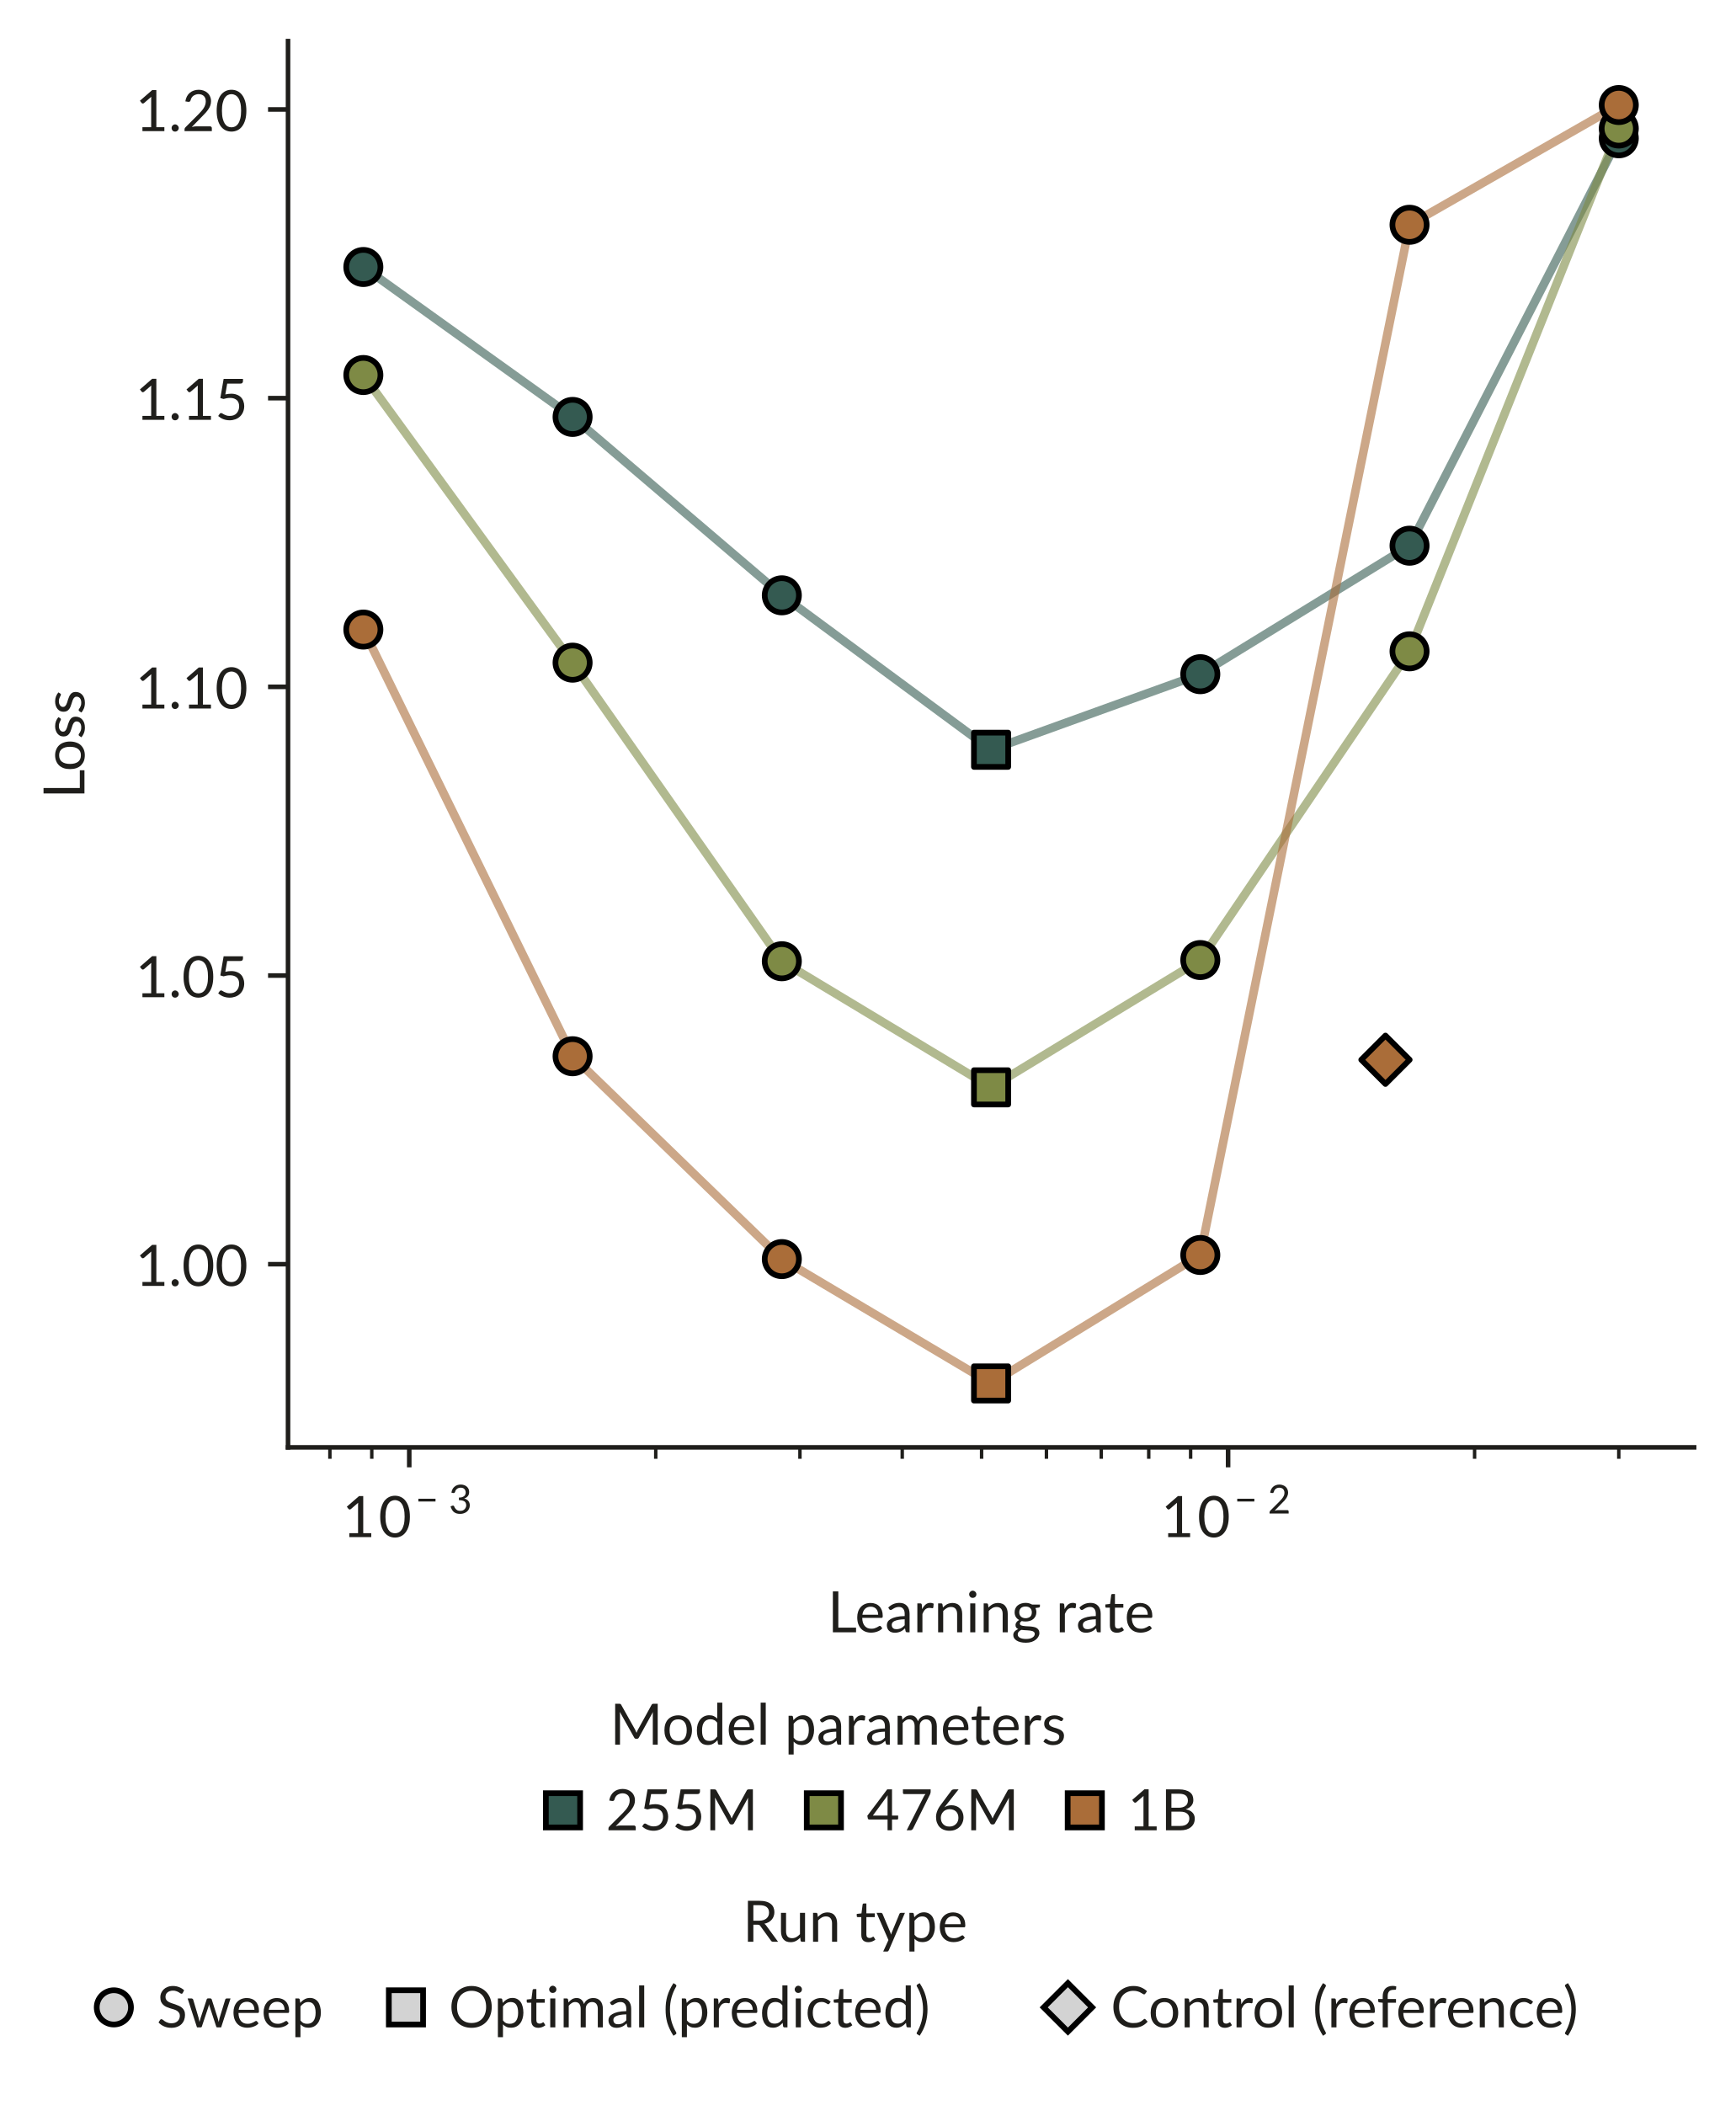
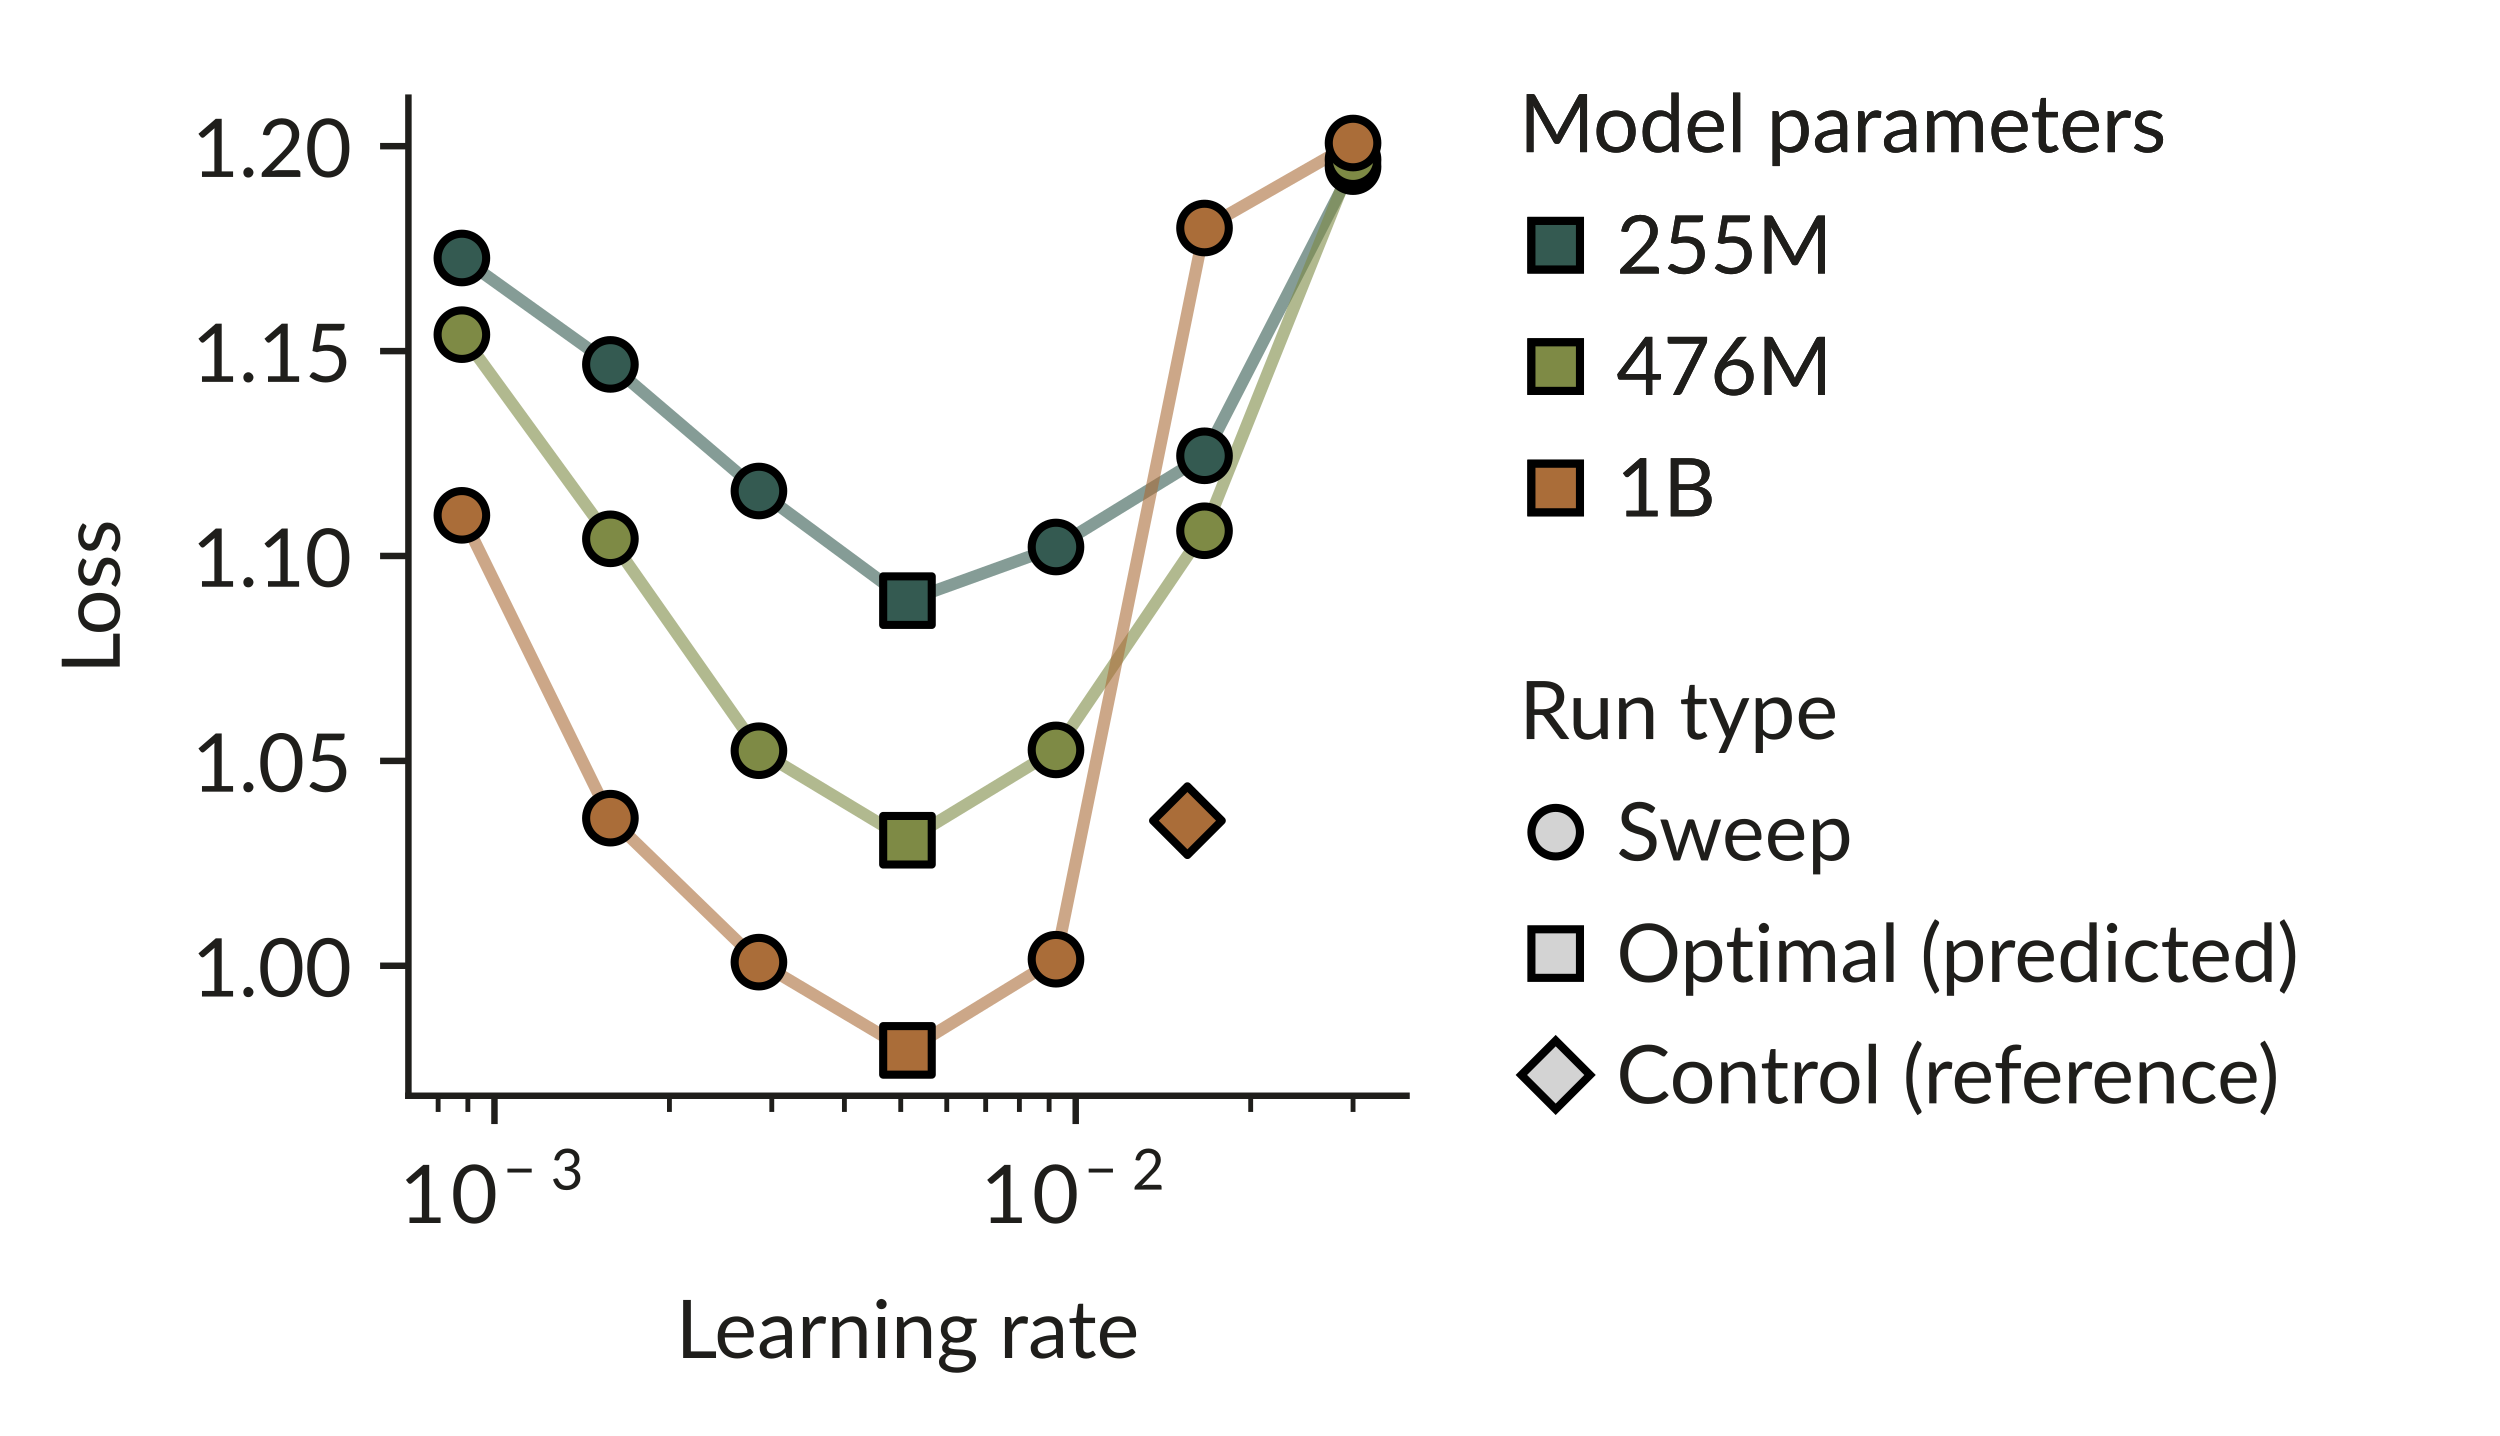
- <svg xmlns="http://www.w3.org/2000/svg" xmlns:xlink="http://www.w3.org/1999/xlink" width="304.038pt" height="368.789pt" viewBox="0 0 304.038 368.789" version="1.1" data-figure-typography="lato-v1" data-figure-render-width="364.845" data-figure-render-scale="1.2" font-family="Lato, sans-serif">
+ <svg xmlns="http://www.w3.org/2000/svg" xmlns:xlink="http://www.w3.org/1999/xlink" width="308.918pt" height="177.403pt" viewBox="0 0 308.918 177.403" version="1.1" data-figure-typography="lato-v1" data-figure-render-width="370.702" data-figure-render-scale="1.2" font-family="Lato, sans-serif">
  <defs>
    <style type="text/css">*{stroke-linejoin: round; stroke-linecap: butt}</style>
  </defs>
  <g id="figure_1">
    <g id="patch_1">
-       <path d="M 0 368.789 L 304.038 368.789 L 304.038 0 L 0 0 L 0 368.789 z " style="fill: none" />
+       <path d="M 0 177.403 L 308.918 177.403 L 308.918 0 L 0 0 L 0 177.403 z " style="fill: none" />
    </g>
    <g id="axes_1">
      <g id="patch_2">
-         <path d="M 50.466 253.572 L 296.838 253.572 L 296.838 7.2 L 50.466 7.2 L 50.466 253.572 z " style="fill: none" />
+         <path d="M 50.466 135.4 L 173.799 135.4 L 173.799 12.067 L 50.466 12.067 L 50.466 135.4 z " style="fill: none" />
      </g>
      <g id="matplotlib.axis_1">
        <g id="xtick_1">
          <g id="line2d_1">
            <defs>
              <path id="m50c3ab274f" d="M 0 0 L 0 3.5 " style="stroke: #1f1e1b; stroke-width: 0.8" />
            </defs>
            <g>
-               <use xlink:href="#m50c3ab274f" x="71.707" y="253.572" style="fill: #1f1e1b; stroke: #1f1e1b; stroke-width: 0.8" />
+               <use xlink:href="#m50c3ab274f" x="61.099" y="135.4" style="fill: #1f1e1b; stroke: #1f1e1b; stroke-width: 0.8" />
            </g>
          </g>
          <g id="text_1">
-             <g style="fill: #1f1e1b" transform="translate(59.95706 269.972)">
+             <g style="fill: #1f1e1b" transform="translate(49.34905 151.8)">
              <text>
                <tspan x="0" y="-0.675" style="font-size: 10px; font-family: 'Lato', sans-serif; fill: #1f1e1b">1</tspan>
                <tspan x="6.362" y="-0.675" style="font-size: 10px; font-family: 'Lato', sans-serif; fill: #1f1e1b">0</tspan>
                <tspan x="12.82" y="-4.805" style="font-size: 7px; font-family: 'Lato', sans-serif; fill: #1f1e1b">−</tspan>
                <tspan x="18.686" y="-4.805" style="font-size: 7px; font-family: 'Lato', sans-serif; fill: #1f1e1b">3</tspan>
              </text>
            </g>
          </g>
        </g>
        <g id="xtick_2">
          <g id="line2d_2">
            <g>
-               <use xlink:href="#m50c3ab274f" x="215.183" y="253.572" style="fill: #1f1e1b; stroke: #1f1e1b; stroke-width: 0.8" />
+               <use xlink:href="#m50c3ab274f" x="132.923" y="135.4" style="fill: #1f1e1b; stroke: #1f1e1b; stroke-width: 0.8" />
            </g>
          </g>
          <g id="text_2">
-             <g style="fill: #1f1e1b" transform="translate(203.4334 269.972)">
+             <g style="fill: #1f1e1b" transform="translate(121.1731 151.8)">
              <text>
                <tspan x="0" y="-0.675" style="font-size: 10px; font-family: 'Lato', sans-serif; fill: #1f1e1b">1</tspan>
                <tspan x="6.362" y="-0.675" style="font-size: 10px; font-family: 'Lato', sans-serif; fill: #1f1e1b">0</tspan>
                <tspan x="12.82" y="-4.805" style="font-size: 7px; font-family: 'Lato', sans-serif; fill: #1f1e1b">−</tspan>
                <tspan x="18.686" y="-4.805" style="font-size: 7px; font-family: 'Lato', sans-serif; fill: #1f1e1b">2</tspan>
              </text>
            </g>
          </g>
        </g>
        <g id="xtick_3">
          <g id="line2d_3">
            <defs>
              <path id="m7f1d5dfb71" d="M 0 0 L 0 2 " style="stroke: #1f1e1b; stroke-width: 0.6" />
            </defs>
            <g>
-               <use xlink:href="#m7f1d5dfb71" x="57.803" y="253.572" style="fill: #1f1e1b; stroke: #1f1e1b; stroke-width: 0.6" />
+               <use xlink:href="#m7f1d5dfb71" x="54.139" y="135.4" style="fill: #1f1e1b; stroke: #1f1e1b; stroke-width: 0.6" />
            </g>
          </g>
        </g>
        <g id="xtick_4">
          <g id="line2d_4">
            <g>
-               <use xlink:href="#m7f1d5dfb71" x="65.142" y="253.572" style="fill: #1f1e1b; stroke: #1f1e1b; stroke-width: 0.6" />
+               <use xlink:href="#m7f1d5dfb71" x="57.813" y="135.4" style="fill: #1f1e1b; stroke: #1f1e1b; stroke-width: 0.6" />
            </g>
          </g>
        </g>
        <g id="xtick_5">
          <g id="line2d_5">
            <g>
-               <use xlink:href="#m7f1d5dfb71" x="114.898" y="253.572" style="fill: #1f1e1b; stroke: #1f1e1b; stroke-width: 0.6" />
+               <use xlink:href="#m7f1d5dfb71" x="82.72" y="135.4" style="fill: #1f1e1b; stroke: #1f1e1b; stroke-width: 0.6" />
            </g>
          </g>
        </g>
        <g id="xtick_6">
          <g id="line2d_6">
            <g>
-               <use xlink:href="#m7f1d5dfb71" x="140.163" y="253.572" style="fill: #1f1e1b; stroke: #1f1e1b; stroke-width: 0.6" />
+               <use xlink:href="#m7f1d5dfb71" x="95.368" y="135.4" style="fill: #1f1e1b; stroke: #1f1e1b; stroke-width: 0.6" />
            </g>
          </g>
        </g>
        <g id="xtick_7">
          <g id="line2d_7">
            <g>
-               <use xlink:href="#m7f1d5dfb71" x="158.088" y="253.572" style="fill: #1f1e1b; stroke: #1f1e1b; stroke-width: 0.6" />
+               <use xlink:href="#m7f1d5dfb71" x="104.341" y="135.4" style="fill: #1f1e1b; stroke: #1f1e1b; stroke-width: 0.6" />
            </g>
          </g>
        </g>
        <g id="xtick_8">
          <g id="line2d_8">
            <g>
-               <use xlink:href="#m7f1d5dfb71" x="171.993" y="253.572" style="fill: #1f1e1b; stroke: #1f1e1b; stroke-width: 0.6" />
+               <use xlink:href="#m7f1d5dfb71" x="111.302" y="135.4" style="fill: #1f1e1b; stroke: #1f1e1b; stroke-width: 0.6" />
            </g>
          </g>
        </g>
        <g id="xtick_9">
          <g id="line2d_9">
            <g>
-               <use xlink:href="#m7f1d5dfb71" x="183.353" y="253.572" style="fill: #1f1e1b; stroke: #1f1e1b; stroke-width: 0.6" />
+               <use xlink:href="#m7f1d5dfb71" x="116.989" y="135.4" style="fill: #1f1e1b; stroke: #1f1e1b; stroke-width: 0.6" />
            </g>
          </g>
        </g>
        <g id="xtick_10">
          <g id="line2d_10">
            <g>
-               <use xlink:href="#m7f1d5dfb71" x="192.959" y="253.572" style="fill: #1f1e1b; stroke: #1f1e1b; stroke-width: 0.6" />
+               <use xlink:href="#m7f1d5dfb71" x="121.797" y="135.4" style="fill: #1f1e1b; stroke: #1f1e1b; stroke-width: 0.6" />
            </g>
          </g>
        </g>
        <g id="xtick_11">
          <g id="line2d_11">
            <g>
-               <use xlink:href="#m7f1d5dfb71" x="201.279" y="253.572" style="fill: #1f1e1b; stroke: #1f1e1b; stroke-width: 0.6" />
+               <use xlink:href="#m7f1d5dfb71" x="125.963" y="135.4" style="fill: #1f1e1b; stroke: #1f1e1b; stroke-width: 0.6" />
            </g>
          </g>
        </g>
        <g id="xtick_12">
          <g id="line2d_12">
            <g>
-               <use xlink:href="#m7f1d5dfb71" x="208.618" y="253.572" style="fill: #1f1e1b; stroke: #1f1e1b; stroke-width: 0.6" />
+               <use xlink:href="#m7f1d5dfb71" x="129.637" y="135.4" style="fill: #1f1e1b; stroke: #1f1e1b; stroke-width: 0.6" />
            </g>
          </g>
        </g>
        <g id="xtick_13">
          <g id="line2d_13">
            <g>
-               <use xlink:href="#m7f1d5dfb71" x="258.374" y="253.572" style="fill: #1f1e1b; stroke: #1f1e1b; stroke-width: 0.6" />
+               <use xlink:href="#m7f1d5dfb71" x="154.544" y="135.4" style="fill: #1f1e1b; stroke: #1f1e1b; stroke-width: 0.6" />
            </g>
          </g>
        </g>
        <g id="xtick_14">
          <g id="line2d_14">
            <g>
-               <use xlink:href="#m7f1d5dfb71" x="283.639" y="253.572" style="fill: #1f1e1b; stroke: #1f1e1b; stroke-width: 0.6" />
+               <use xlink:href="#m7f1d5dfb71" x="167.192" y="135.4" style="fill: #1f1e1b; stroke: #1f1e1b; stroke-width: 0.6" />
            </g>
          </g>
        </g>
        <g id="text_3">
-           <text style="font-size: 10px; font-family: 'Lato', sans-serif; text-anchor: middle; fill: #1f1e1b" x="173.652" y="285.973" transform="rotate(-0 173.6516 285.9727)">Learning rate</text>
+           <text style="font-size: 10px; font-family: 'Lato', sans-serif; text-anchor: middle; fill: #1f1e1b" x="112.132" y="167.801" transform="rotate(-0 112.1323 167.8008)">Learning rate</text>
        </g>
      </g>
      <g id="matplotlib.axis_2">
        <g id="ytick_1">
          <g id="line2d_15">
            <defs>
              <path id="m13240fdfdc" d="M 0 0 L -3.5 0 " style="stroke: #1f1e1b; stroke-width: 0.8" />
            </defs>
            <g>
-               <use xlink:href="#m13240fdfdc" x="50.466" y="221.487" style="fill: #1f1e1b; stroke: #1f1e1b; stroke-width: 0.8" />
+               <use xlink:href="#m13240fdfdc" x="50.466" y="119.338" style="fill: #1f1e1b; stroke: #1f1e1b; stroke-width: 0.8" />
            </g>
          </g>
          <g id="text_4">
-             <text style="font-size: 10px; font-family: 'Lato', sans-serif; text-anchor: end; fill: #1f1e1b" x="43.466" y="225.286" transform="rotate(-0 43.46563 225.2856)">1.00</text>
+             <text style="font-size: 10px; font-family: 'Lato', sans-serif; text-anchor: end; fill: #1f1e1b" x="43.466" y="123.137" transform="rotate(-0 43.46563 123.137)">1.00</text>
          </g>
        </g>
        <g id="ytick_2">
          <g id="line2d_16">
            <g>
-               <use xlink:href="#m13240fdfdc" x="50.466" y="170.91" style="fill: #1f1e1b; stroke: #1f1e1b; stroke-width: 0.8" />
+               <use xlink:href="#m13240fdfdc" x="50.466" y="94.019" style="fill: #1f1e1b; stroke: #1f1e1b; stroke-width: 0.8" />
            </g>
          </g>
          <g id="text_5">
-             <text style="font-size: 10px; font-family: 'Lato', sans-serif; text-anchor: end; fill: #1f1e1b" x="43.466" y="174.708" transform="rotate(-0 43.46563 174.7084)">1.05</text>
+             <text style="font-size: 10px; font-family: 'Lato', sans-serif; text-anchor: end; fill: #1f1e1b" x="43.466" y="97.818" transform="rotate(-0 43.46563 97.81819)">1.05</text>
          </g>
        </g>
        <g id="ytick_3">
          <g id="line2d_17">
            <g>
-               <use xlink:href="#m13240fdfdc" x="50.466" y="120.332" style="fill: #1f1e1b; stroke: #1f1e1b; stroke-width: 0.8" />
+               <use xlink:href="#m13240fdfdc" x="50.466" y="68.701" style="fill: #1f1e1b; stroke: #1f1e1b; stroke-width: 0.8" />
            </g>
          </g>
          <g id="text_6">
-             <text style="font-size: 10px; font-family: 'Lato', sans-serif; text-anchor: end; fill: #1f1e1b" x="43.466" y="124.131" transform="rotate(-0 43.46563 124.1312)">1.10</text>
+             <text style="font-size: 10px; font-family: 'Lato', sans-serif; text-anchor: end; fill: #1f1e1b" x="43.466" y="72.499" transform="rotate(-0 43.46563 72.49935)">1.10</text>
          </g>
        </g>
        <g id="ytick_4">
          <g id="line2d_18">
            <g>
-               <use xlink:href="#m13240fdfdc" x="50.466" y="69.755" style="fill: #1f1e1b; stroke: #1f1e1b; stroke-width: 0.8" />
+               <use xlink:href="#m13240fdfdc" x="50.466" y="43.382" style="fill: #1f1e1b; stroke: #1f1e1b; stroke-width: 0.8" />
            </g>
          </g>
          <g id="text_7">
-             <text style="font-size: 10px; font-family: 'Lato', sans-serif; text-anchor: end; fill: #1f1e1b" x="43.466" y="73.554" transform="rotate(-0 43.46563 73.55401)">1.15</text>
+             <text style="font-size: 10px; font-family: 'Lato', sans-serif; text-anchor: end; fill: #1f1e1b" x="43.466" y="47.181" transform="rotate(-0 43.46563 47.1805)">1.15</text>
          </g>
        </g>
        <g id="ytick_5">
          <g id="line2d_19">
            <g>
-               <use xlink:href="#m13240fdfdc" x="50.466" y="19.178" style="fill: #1f1e1b; stroke: #1f1e1b; stroke-width: 0.8" />
+               <use xlink:href="#m13240fdfdc" x="50.466" y="18.063" style="fill: #1f1e1b; stroke: #1f1e1b; stroke-width: 0.8" />
            </g>
          </g>
          <g id="text_8">
-             <text style="font-size: 10px; font-family: 'Lato', sans-serif; text-anchor: end; fill: #1f1e1b" x="43.466" y="22.977" transform="rotate(-0 43.46563 22.97682)">1.20</text>
+             <text style="font-size: 10px; font-family: 'Lato', sans-serif; text-anchor: end; fill: #1f1e1b" x="43.466" y="21.862" transform="rotate(-0 43.46563 21.86166)">1.20</text>
          </g>
        </g>
        <g id="text_9">
-           <text style="font-size: 10px; font-family: 'Lato', sans-serif; text-anchor: middle; fill: #1f1e1b" x="14.798" y="130.386" transform="rotate(-90 14.79766 130.386)">Loss</text>
+           <text style="font-size: 10px; font-family: 'Lato', sans-serif; text-anchor: middle; fill: #1f1e1b" x="14.798" y="73.733" transform="rotate(-90 14.79766 73.73333)">Loss</text>
        </g>
      </g>
      <g id="line2d_20">
-         <path d="M 63.664 46.779 L 100.327 73.044 L 136.989 104.297 L 173.652 131.356 L 210.314 118.115 L 246.977 95.603 L 283.639 24.228 " clip-path="url(#pdafb74b428)" style="fill: none; stroke: #345a51; stroke-opacity: 0.6; stroke-width: 1.5; stroke-linecap: square" />
+         <path d="M 57.073 31.88 L 75.426 45.028 L 93.779 60.673 L 112.132 74.219 L 130.485 67.591 L 148.839 56.321 L 167.192 20.591 " clip-path="url(#p82399936ab)" style="fill: none; stroke: #345a51; stroke-opacity: 0.6; stroke-width: 1.5; stroke-linecap: square" />
      </g>
      <g id="line2d_21">
-         <path d="M 63.664 65.703 L 100.327 116.096 L 136.989 168.405 L 173.652 190.498 L 210.314 168.199 L 246.977 114.111 L 283.639 22.515 " clip-path="url(#pdafb74b428)" style="fill: none; stroke: #7e8a45; stroke-opacity: 0.6; stroke-width: 1.5; stroke-linecap: square" />
+         <path d="M 57.073 41.353 L 75.426 66.58 L 93.779 92.765 L 112.132 103.826 L 130.485 92.662 L 148.839 65.586 L 167.192 19.733 " clip-path="url(#p82399936ab)" style="fill: none; stroke: #7e8a45; stroke-opacity: 0.6; stroke-width: 1.5; stroke-linecap: square" />
      </g>
      <g id="line2d_22">
-         <path d="M 63.664 110.299 L 100.327 185.05 L 136.989 220.589 L 173.652 242.373 L 210.314 219.869 L 246.977 39.38 L 283.639 18.399 " clip-path="url(#pdafb74b428)" style="fill: none; stroke: #aa6d39; stroke-opacity: 0.6; stroke-width: 1.5; stroke-linecap: square" />
+         <path d="M 57.073 63.678 L 75.426 101.098 L 93.779 118.889 L 112.132 129.794 L 130.485 118.528 L 148.839 28.176 L 167.192 17.673 " clip-path="url(#p82399936ab)" style="fill: none; stroke: #aa6d39; stroke-opacity: 0.6; stroke-width: 1.5; stroke-linecap: square" />
      </g>
      <g id="patch_3">
-         <path d="M 50.466 253.572 L 50.466 7.2 " style="fill: none; stroke: #1f1e1b; stroke-width: 0.8; stroke-linejoin: miter; stroke-linecap: square" />
+         <path d="M 50.466 135.4 L 50.466 12.067 " style="fill: none; stroke: #1f1e1b; stroke-width: 0.8; stroke-linejoin: miter; stroke-linecap: square" />
      </g>
      <g id="patch_4">
-         <path d="M 50.466 253.572 L 296.838 253.572 " style="fill: none; stroke: #1f1e1b; stroke-width: 0.8; stroke-linejoin: miter; stroke-linecap: square" />
+         <path d="M 50.466 135.4 L 173.799 135.4 " style="fill: none; stroke: #1f1e1b; stroke-width: 0.8; stroke-linejoin: miter; stroke-linecap: square" />
      </g>
      <g id="PathCollection_1">
        <defs>
          <path id="ma5276a3963" d="M 0 3 C 0.796 3 1.559 2.684 2.121 2.121 C 2.684 1.559 3 0.796 3 0 C 3 -0.796 2.684 -1.559 2.121 -2.121 C 1.559 -2.684 0.796 -3 0 -3 C -0.796 -3 -1.559 -2.684 -2.121 -2.121 C -2.684 -1.559 -3 -0.796 -3 0 C -3 0.796 -2.684 1.559 -2.121 2.121 C -1.559 2.684 -0.796 3 0 3 z " style="stroke: #000000" />
        </defs>
-         <g clip-path="url(#pdafb74b428)">
-           <use xlink:href="#ma5276a3963" x="63.664" y="46.779" style="fill: #345a51; stroke: #000000" />
-           <use xlink:href="#ma5276a3963" x="100.327" y="73.044" style="fill: #345a51; stroke: #000000" />
-           <use xlink:href="#ma5276a3963" x="136.989" y="104.297" style="fill: #345a51; stroke: #000000" />
-           <use xlink:href="#ma5276a3963" x="210.314" y="118.115" style="fill: #345a51; stroke: #000000" />
-           <use xlink:href="#ma5276a3963" x="246.977" y="95.603" style="fill: #345a51; stroke: #000000" />
-           <use xlink:href="#ma5276a3963" x="283.639" y="24.228" style="fill: #345a51; stroke: #000000" />
+         <g clip-path="url(#p82399936ab)">
+           <use xlink:href="#ma5276a3963" x="57.073" y="31.88" style="fill: #345a51; stroke: #000000" />
+           <use xlink:href="#ma5276a3963" x="75.426" y="45.028" style="fill: #345a51; stroke: #000000" />
+           <use xlink:href="#ma5276a3963" x="93.779" y="60.673" style="fill: #345a51; stroke: #000000" />
+           <use xlink:href="#ma5276a3963" x="130.485" y="67.591" style="fill: #345a51; stroke: #000000" />
+           <use xlink:href="#ma5276a3963" x="148.839" y="56.321" style="fill: #345a51; stroke: #000000" />
+           <use xlink:href="#ma5276a3963" x="167.192" y="20.591" style="fill: #345a51; stroke: #000000" />
        </g>
      </g>
      <g id="PathCollection_2">
        <defs>
          <path id="m3817e2e31a" d="M 0 3 C 0.796 3 1.559 2.684 2.121 2.121 C 2.684 1.559 3 0.796 3 0 C 3 -0.796 2.684 -1.559 2.121 -2.121 C 1.559 -2.684 0.796 -3 0 -3 C -0.796 -3 -1.559 -2.684 -2.121 -2.121 C -2.684 -1.559 -3 -0.796 -3 0 C -3 0.796 -2.684 1.559 -2.121 2.121 C -1.559 2.684 -0.796 3 0 3 z " style="stroke: #000000" />
        </defs>
-         <g clip-path="url(#pdafb74b428)">
-           <use xlink:href="#m3817e2e31a" x="63.664" y="65.703" style="fill: #7e8a45; stroke: #000000" />
-           <use xlink:href="#m3817e2e31a" x="100.327" y="116.096" style="fill: #7e8a45; stroke: #000000" />
-           <use xlink:href="#m3817e2e31a" x="136.989" y="168.405" style="fill: #7e8a45; stroke: #000000" />
-           <use xlink:href="#m3817e2e31a" x="210.314" y="168.199" style="fill: #7e8a45; stroke: #000000" />
-           <use xlink:href="#m3817e2e31a" x="246.977" y="114.111" style="fill: #7e8a45; stroke: #000000" />
-           <use xlink:href="#m3817e2e31a" x="283.639" y="22.515" style="fill: #7e8a45; stroke: #000000" />
+         <g clip-path="url(#p82399936ab)">
+           <use xlink:href="#m3817e2e31a" x="57.073" y="41.353" style="fill: #7e8a45; stroke: #000000" />
+           <use xlink:href="#m3817e2e31a" x="75.426" y="66.58" style="fill: #7e8a45; stroke: #000000" />
+           <use xlink:href="#m3817e2e31a" x="93.779" y="92.765" style="fill: #7e8a45; stroke: #000000" />
+           <use xlink:href="#m3817e2e31a" x="130.485" y="92.662" style="fill: #7e8a45; stroke: #000000" />
+           <use xlink:href="#m3817e2e31a" x="148.839" y="65.586" style="fill: #7e8a45; stroke: #000000" />
+           <use xlink:href="#m3817e2e31a" x="167.192" y="19.733" style="fill: #7e8a45; stroke: #000000" />
        </g>
      </g>
      <g id="PathCollection_3">
        <defs>
          <path id="m4ee5117e84" d="M 0 3 C 0.796 3 1.559 2.684 2.121 2.121 C 2.684 1.559 3 0.796 3 0 C 3 -0.796 2.684 -1.559 2.121 -2.121 C 1.559 -2.684 0.796 -3 0 -3 C -0.796 -3 -1.559 -2.684 -2.121 -2.121 C -2.684 -1.559 -3 -0.796 -3 0 C -3 0.796 -2.684 1.559 -2.121 2.121 C -1.559 2.684 -0.796 3 0 3 z " style="stroke: #000000" />
        </defs>
-         <g clip-path="url(#pdafb74b428)">
-           <use xlink:href="#m4ee5117e84" x="63.664" y="110.299" style="fill: #aa6d39; stroke: #000000" />
-           <use xlink:href="#m4ee5117e84" x="100.327" y="185.05" style="fill: #aa6d39; stroke: #000000" />
-           <use xlink:href="#m4ee5117e84" x="136.989" y="220.589" style="fill: #aa6d39; stroke: #000000" />
-           <use xlink:href="#m4ee5117e84" x="210.314" y="219.869" style="fill: #aa6d39; stroke: #000000" />
-           <use xlink:href="#m4ee5117e84" x="246.977" y="39.38" style="fill: #aa6d39; stroke: #000000" />
-           <use xlink:href="#m4ee5117e84" x="283.639" y="18.399" style="fill: #aa6d39; stroke: #000000" />
+         <g clip-path="url(#p82399936ab)">
+           <use xlink:href="#m4ee5117e84" x="57.073" y="63.678" style="fill: #aa6d39; stroke: #000000" />
+           <use xlink:href="#m4ee5117e84" x="75.426" y="101.098" style="fill: #aa6d39; stroke: #000000" />
+           <use xlink:href="#m4ee5117e84" x="93.779" y="118.889" style="fill: #aa6d39; stroke: #000000" />
+           <use xlink:href="#m4ee5117e84" x="130.485" y="118.528" style="fill: #aa6d39; stroke: #000000" />
+           <use xlink:href="#m4ee5117e84" x="148.839" y="28.176" style="fill: #aa6d39; stroke: #000000" />
+           <use xlink:href="#m4ee5117e84" x="167.192" y="17.673" style="fill: #aa6d39; stroke: #000000" />
        </g>
      </g>
      <g id="PathCollection_4">
        <defs>
          <path id="m696f79b761" d="M -3 3 L 3 3 L 3 -3 L -3 -3 z " style="stroke: #000000" />
        </defs>
-         <g clip-path="url(#pdafb74b428)">
-           <use xlink:href="#m696f79b761" x="173.652" y="131.356" style="fill: #345a51; stroke: #000000" />
+         <g clip-path="url(#p82399936ab)">
+           <use xlink:href="#m696f79b761" x="112.132" y="74.219" style="fill: #345a51; stroke: #000000" />
        </g>
      </g>
      <g id="PathCollection_5">
        <defs>
          <path id="m6412a9765e" d="M -3 3 L 3 3 L 3 -3 L -3 -3 z " style="stroke: #000000" />
        </defs>
-         <g clip-path="url(#pdafb74b428)">
-           <use xlink:href="#m6412a9765e" x="173.652" y="190.498" style="fill: #7e8a45; stroke: #000000" />
+         <g clip-path="url(#p82399936ab)">
+           <use xlink:href="#m6412a9765e" x="112.132" y="103.826" style="fill: #7e8a45; stroke: #000000" />
        </g>
      </g>
      <g id="PathCollection_6">
        <defs>
          <path id="m7e80b42dfc" d="M -3 3 L 3 3 L 3 -3 L -3 -3 z " style="stroke: #000000" />
        </defs>
-         <g clip-path="url(#pdafb74b428)">
-           <use xlink:href="#m7e80b42dfc" x="173.652" y="242.373" style="fill: #aa6d39; stroke: #000000" />
+         <g clip-path="url(#p82399936ab)">
+           <use xlink:href="#m7e80b42dfc" x="112.132" y="129.794" style="fill: #aa6d39; stroke: #000000" />
        </g>
      </g>
      <g id="PathCollection_7">
        <defs>
          <path id="m4046ef47ef" d="M -0 4.243 L 4.243 0 L 0 -4.243 L -4.243 -0 z " style="stroke: #000000" />
        </defs>
-         <g clip-path="url(#pdafb74b428)">
-           <use xlink:href="#m4046ef47ef" x="242.757" y="185.669" style="fill: #aa6d39; stroke: #000000" />
+         <g clip-path="url(#p82399936ab)">
+           <use xlink:href="#m4046ef47ef" x="146.726" y="101.408" style="fill: #aa6d39; stroke: #000000" />
        </g>
      </g>
    </g>
    <g id="legend_1">
      <g id="text_10">
-         <text style="font-size: 10px; font-family: 'Lato', sans-serif; text-anchor: start; fill: #1f1e1b" x="106.867" y="305.661" transform="rotate(-0 106.8672 305.6609)">Model parameters</text>
+         <text style="font-size: 10px; font-family: 'Lato', sans-serif; text-anchor: start; fill: #1f1e1b" x="187.732" y="18.798" transform="rotate(-0 187.7323 18.79844)">Model parameters</text>
      </g>
      <g id="line2d_23">
        <defs>
          <path id="m4a70434857" d="M -3 3 L 3 3 L 3 -3 L -3 -3 z " style="stroke: #000000; stroke-linejoin: miter" />
        </defs>
        <g>
-           <use xlink:href="#m4a70434857" x="98.644" y="317.162" style="fill: #345a51; stroke: #000000; stroke-linejoin: miter" />
+           <use xlink:href="#m4a70434857" x="192.232" y="30.299" style="fill: #345a51; stroke: #000000; stroke-linejoin: miter" />
        </g>
      </g>
      <g id="text_11">
-         <text style="font-size: 10px; font-family: 'Lato', sans-serif; text-anchor: start; fill: #1f1e1b" x="106.144" y="320.662" transform="rotate(-0 106.1438 320.6617)">255M</text>
+         <text style="font-size: 10px; font-family: 'Lato', sans-serif; text-anchor: start; fill: #1f1e1b" x="199.732" y="33.799" transform="rotate(-0 199.7323 33.79922)">255M</text>
      </g>
      <g id="line2d_24">
        <defs>
          <path id="me6ba1a5c93" d="M -3 3 L 3 3 L 3 -3 L -3 -3 z " style="stroke: #000000; stroke-linejoin: miter" />
        </defs>
        <g>
-           <use xlink:href="#me6ba1a5c93" x="144.359" y="317.162" style="fill: #7e8a45; stroke: #000000; stroke-linejoin: miter" />
+           <use xlink:href="#me6ba1a5c93" x="192.232" y="45.3" style="fill: #7e8a45; stroke: #000000; stroke-linejoin: miter" />
        </g>
      </g>
      <g id="text_12">
-         <text style="font-size: 10px; font-family: 'Lato', sans-serif; text-anchor: start; fill: #1f1e1b" x="151.859" y="320.662" transform="rotate(-0 151.8594 320.6617)">476M</text>
+         <text style="font-size: 10px; font-family: 'Lato', sans-serif; text-anchor: start; fill: #1f1e1b" x="199.732" y="48.8" transform="rotate(-0 199.7323 48.8)">476M</text>
      </g>
      <g id="line2d_25">
        <defs>
          <path id="mfb92e759ac" d="M -3 3 L 3 3 L 3 -3 L -3 -3 z " style="stroke: #000000; stroke-linejoin: miter" />
        </defs>
        <g>
-           <use xlink:href="#mfb92e759ac" x="190.075" y="317.162" style="fill: #aa6d39; stroke: #000000; stroke-linejoin: miter" />
+           <use xlink:href="#mfb92e759ac" x="192.232" y="60.301" style="fill: #aa6d39; stroke: #000000; stroke-linejoin: miter" />
        </g>
      </g>
      <g id="text_13">
-         <text style="font-size: 10px; font-family: 'Lato', sans-serif; text-anchor: start; fill: #1f1e1b" x="197.575" y="320.662" transform="rotate(-0 197.575 320.6617)">1B</text>
+         <text style="font-size: 10px; font-family: 'Lato', sans-serif; text-anchor: start; fill: #1f1e1b" x="199.732" y="63.801" transform="rotate(-0 199.7323 63.80078)">1B</text>
      </g>
    </g>
    <g id="legend_2">
      <g id="text_14">
-         <text style="font-size: 10px; font-family: 'Lato', sans-serif; text-anchor: start; fill: #1f1e1b" x="130.124" y="340.186" transform="rotate(-0 130.1242 340.1863)">Run type</text>
+         <text style="font-size: 10px; font-family: 'Lato', sans-serif; text-anchor: start; fill: #1f1e1b" x="187.732" y="18.798" transform="rotate(-0 187.7323 18.79844)">Model parameters</text>
      </g>
      <g id="line2d_26">
+         <g>
+           <use xlink:href="#m4a70434857" x="192.232" y="30.299" style="fill: #345a51; stroke: #000000; stroke-linejoin: miter" />
+         </g>
+       </g>
+       <g id="text_15">
+         <text style="font-size: 10px; font-family: 'Lato', sans-serif; text-anchor: start; fill: #1f1e1b" x="199.732" y="33.799" transform="rotate(-0 199.7323 33.79922)">255M</text>
+       </g>
+       <g id="line2d_27">
+         <g>
+           <use xlink:href="#me6ba1a5c93" x="192.232" y="45.3" style="fill: #7e8a45; stroke: #000000; stroke-linejoin: miter" />
+         </g>
+       </g>
+       <g id="text_16">
+         <text style="font-size: 10px; font-family: 'Lato', sans-serif; text-anchor: start; fill: #1f1e1b" x="199.732" y="48.8" transform="rotate(-0 199.7323 48.8)">476M</text>
+       </g>
+       <g id="line2d_28">
+         <g>
+           <use xlink:href="#mfb92e759ac" x="192.232" y="60.301" style="fill: #aa6d39; stroke: #000000; stroke-linejoin: miter" />
+         </g>
+       </g>
+       <g id="text_17">
+         <text style="font-size: 10px; font-family: 'Lato', sans-serif; text-anchor: start; fill: #1f1e1b" x="199.732" y="63.801" transform="rotate(-0 199.7323 63.80078)">1B</text>
+       </g>
+     </g>
+     <g id="legend_3">
+       <g id="text_18">
+         <text style="font-size: 10px; font-family: 'Lato', sans-serif; text-anchor: start; fill: #1f1e1b" x="187.732" y="91.329" transform="rotate(-0 187.7323 91.32865)">Run type</text>
+       </g>
+       <g id="line2d_29">
        <defs>
          <path id="mcd635c62ca" d="M 0 3 C 0.796 3 1.559 2.684 2.121 2.121 C 2.684 1.559 3 0.796 3 0 C 3 -0.796 2.684 -1.559 2.121 -2.121 C 1.559 -2.684 0.796 -3 0 -3 C -0.796 -3 -1.559 -2.684 -2.121 -2.121 C -2.684 -1.559 -3 -0.796 -3 0 C -3 0.796 -2.684 1.559 -2.121 2.121 C -1.559 2.684 -0.796 3 0 3 z " style="stroke: #000000" />
        </defs>
        <g>
-           <use xlink:href="#mcd635c62ca" x="19.948" y="351.687" style="fill: #d3d3d3; stroke: #000000" />
-         </g>
-       </g>
-       <g id="text_15">
-         <text style="font-size: 10px; font-family: 'Lato', sans-serif; text-anchor: start; fill: #1f1e1b" x="27.448" y="355.187" transform="rotate(-0 27.44846 355.1871)">Sweep</text>
-       </g>
-       <g id="line2d_27">
+           <use xlink:href="#mcd635c62ca" x="192.232" y="102.829" style="fill: #d3d3d3; stroke: #000000" />
+         </g>
+       </g>
+       <g id="text_19">
+         <text style="font-size: 10px; font-family: 'Lato', sans-serif; text-anchor: start; fill: #1f1e1b" x="199.732" y="106.329" transform="rotate(-0 199.7323 106.3294)">Sweep</text>
+       </g>
+       <g id="line2d_30">
        <defs>
          <path id="mbbd8608bed" d="M -3 3 L 3 3 L 3 -3 L -3 -3 z " style="stroke: #000000; stroke-linejoin: miter" />
        </defs>
        <g>
-           <use xlink:href="#mbbd8608bed" x="71.13" y="351.687" style="fill: #d3d3d3; stroke: #000000; stroke-linejoin: miter" />
-         </g>
-       </g>
-       <g id="text_16">
-         <text style="font-size: 10px; font-family: 'Lato', sans-serif; text-anchor: start; fill: #1f1e1b" x="78.63" y="355.187" transform="rotate(-0 78.62972 355.1871)">Optimal (predicted)</text>
-       </g>
-       <g id="line2d_28">
+           <use xlink:href="#mbbd8608bed" x="192.232" y="117.83" style="fill: #d3d3d3; stroke: #000000; stroke-linejoin: miter" />
+         </g>
+       </g>
+       <g id="text_20">
+         <text style="font-size: 10px; font-family: 'Lato', sans-serif; text-anchor: start; fill: #1f1e1b" x="199.732" y="121.33" transform="rotate(-0 199.7323 121.3302)">Optimal (predicted)</text>
+       </g>
+       <g id="line2d_31">
        <defs>
          <path id="m280de8b12c" d="M -0 4.243 L 4.243 0 L 0 -4.243 L -4.243 -0 z " style="stroke: #000000; stroke-linejoin: miter" />
        </defs>
        <g>
-           <use xlink:href="#m280de8b12c" x="187.116" y="351.687" style="fill: #d3d3d3; stroke: #000000; stroke-linejoin: miter" />
-         </g>
-       </g>
-       <g id="text_17">
-         <text style="font-size: 10px; font-family: 'Lato', sans-serif; text-anchor: start; fill: #1f1e1b" x="194.616" y="355.187" transform="rotate(-0 194.6157 355.1871)">Control (reference)</text>
+           <use xlink:href="#m280de8b12c" x="192.232" y="132.831" style="fill: #d3d3d3; stroke: #000000; stroke-linejoin: miter" />
+         </g>
+       </g>
+       <g id="text_21">
+         <text style="font-size: 10px; font-family: 'Lato', sans-serif; text-anchor: start; fill: #1f1e1b" x="199.732" y="136.331" transform="rotate(-0 199.7323 136.331)">Control (reference)</text>
      </g>
    </g>
  </g>
  <defs>
-     <clipPath id="pdafb74b428">
-       <rect x="50.466" y="7.2" width="246.372" height="246.372" />
+     <clipPath id="p82399936ab">
+       <rect x="50.466" y="12.067" width="123.333" height="123.333" />
    </clipPath>
  </defs>
</svg>
